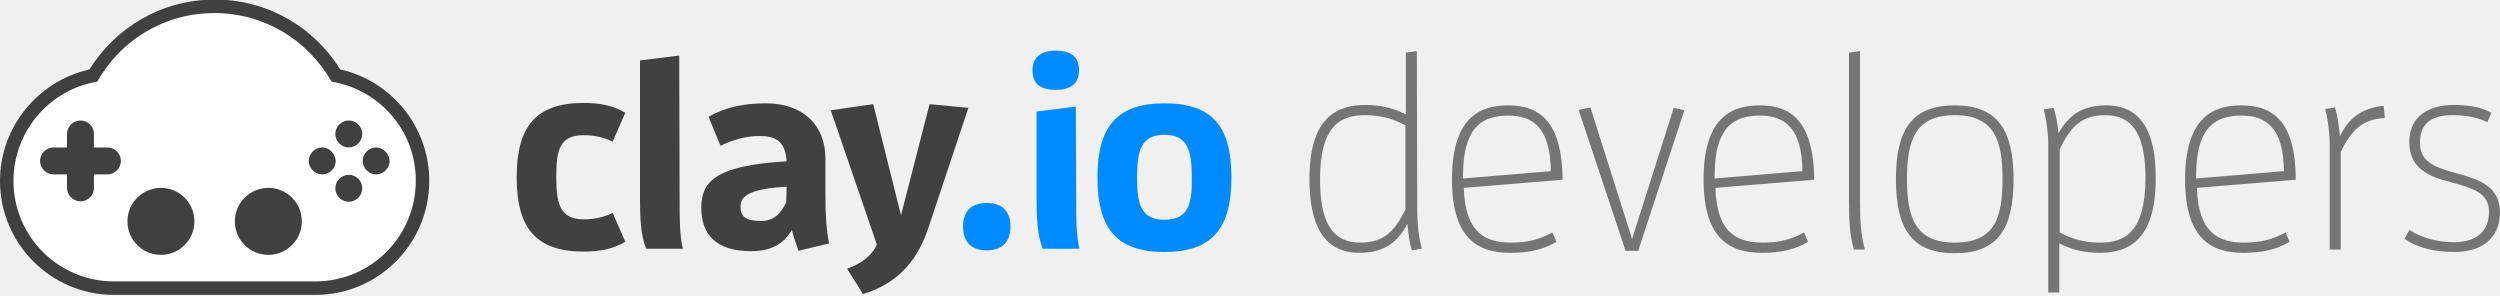
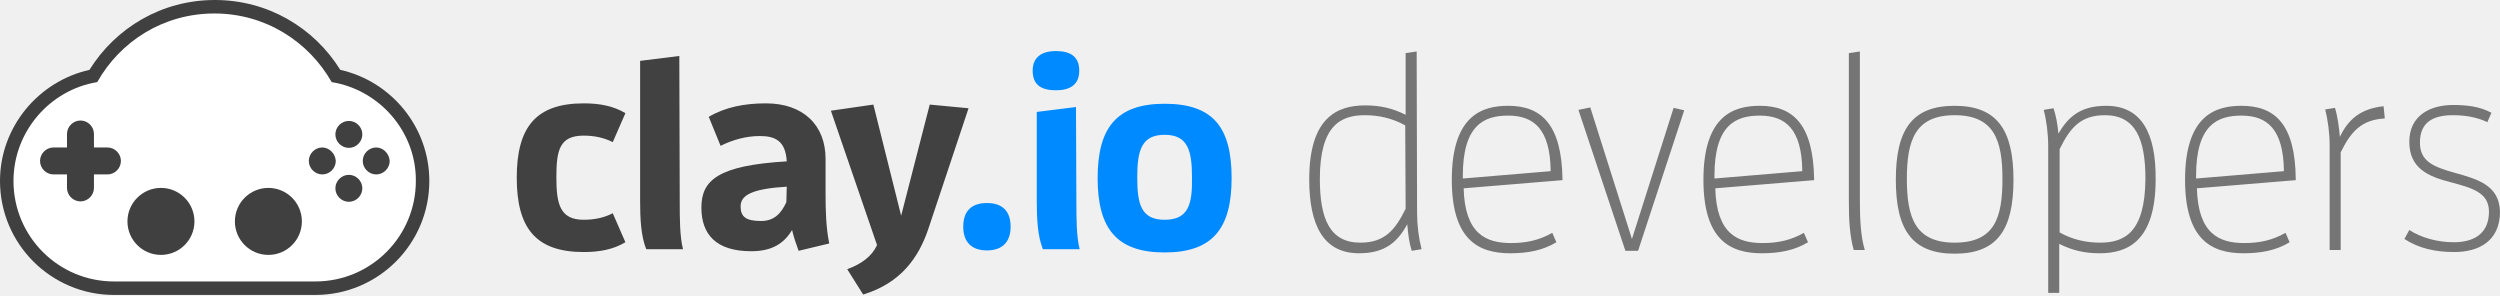
- <svg xmlns="http://www.w3.org/2000/svg" version="1.0" id="Layer_1" x="0px" y="0px" viewBox="0 359.9 612.1 72.3" enable-background="new 0 359.9 612.1 72.3" xml:space="preserve">
+ <svg xmlns="http://www.w3.org/2000/svg" version="1.0" id="Layer_1" x="0px" y="0px" viewBox="0 719.7 612 72.3" enable-background="new 0 719.7 612 72.3" xml:space="preserve">
  <g id="Rounded_Rectangle_1_3_" enable-background="new    ">
    <g id="Rounded_Rectangle_1">
      <g>
-         <path fill="#404040" d="M83.3,376.9c-6.4-10.3-17.7-17.1-30.7-17.1s-24.3,6.8-30.7,17.1C9.4,379.7,0,390.9,0,404.2     c0,15.4,12.5,27.9,27.9,27.9h49.3c15.4,0,27.9-12.5,27.9-27.9C105.1,390.9,95.8,379.7,83.3,376.9z" />
+         <path fill="#404040" d="M83.3,736.8c-6.4-10.3-17.7-17.1-30.7-17.1s-24.3,6.8-30.7,17.1C9.4,739.6,0,750.8,0,764     c0,15.4,12.5,27.9,27.9,27.9h49.3c15.4,0,27.9-12.5,27.9-27.9C105.1,750.8,95.8,739.6,83.3,736.8z" />
      </g>
    </g>
  </g>
  <g id="Rounded_Rectangle_1_2_" enable-background="new    ">
    <g id="Rounded_Rectangle_1_1_">
      <g>
-         <path fill="#FFFFFF" d="M81.2,379.9c-5.7-10-16.3-16.8-28.7-16.8s-23,6.7-28.7,16.8C12.2,381.8,3.3,392,3.3,404.2     c0,13.6,11,24.6,24.6,24.6h49.3c13.6,0,24.6-11,24.6-24.6C101.9,392,92.9,381.8,81.2,379.9z" />
+         <path fill="#FFFFFF" d="M81.2,739.8c-5.7-10-16.3-16.8-28.7-16.8s-23,6.7-28.7,16.8C12.2,741.7,3.3,751.9,3.3,764     c0,13.6,11,24.6,24.6,24.6h49.3c13.6,0,24.6-11,24.6-24.6C101.9,751.9,92.9,741.7,81.2,739.8z" />
      </g>
    </g>
  </g>
  <g id="Buttons_1_" enable-background="new    ">
    <g id="Buttons">
      <g>
-         <path fill="#404040" d="M85.4,389.4c-1.8,0-3.3,1.5-3.3,3.3s1.5,3.3,3.3,3.3c1.8,0,3.3-1.5,3.3-3.3S87.2,389.4,85.4,389.4z      M78.9,396c-1.8,0-3.3,1.5-3.3,3.3s1.5,3.3,3.3,3.3c1.8,0,3.3-1.5,3.3-3.3C82.1,397.5,80.6,396,78.9,396z M92.1,396     c-1.8,0-3.3,1.5-3.3,3.3s1.5,3.3,3.3,3.3s3.3-1.5,3.3-3.3C95.3,397.5,93.8,396,92.1,396z M85.4,402.7c-1.8,0-3.3,1.5-3.3,3.3     s1.5,3.3,3.3,3.3c1.8,0,3.3-1.5,3.3-3.3S87.2,402.7,85.4,402.7z" />
+         <path fill="#404040" d="M85.4,749.3c-1.8,0-3.3,1.5-3.3,3.3c0,1.8,1.5,3.3,3.3,3.3c1.8,0,3.3-1.5,3.3-3.3     C88.7,750.8,87.2,749.3,85.4,749.3z M78.9,755.8c-1.8,0-3.3,1.5-3.3,3.3s1.5,3.3,3.3,3.3c1.8,0,3.3-1.5,3.3-3.3     C82.1,757.3,80.6,755.8,78.9,755.8z M92.1,755.8c-1.8,0-3.3,1.5-3.3,3.3s1.5,3.3,3.3,3.3c1.8,0,3.3-1.5,3.3-3.3     C95.3,757.3,93.8,755.8,92.1,755.8z M85.4,762.5c-1.8,0-3.3,1.5-3.3,3.3c0,1.8,1.5,3.3,3.3,3.3c1.8,0,3.3-1.5,3.3-3.3     C88.7,764,87.2,762.5,85.4,762.5z" />
      </g>
    </g>
  </g>
  <g id="Left_1_" enable-background="new    ">
    <g id="Left">
      <g>
-         <circle fill="#404040" cx="39.4" cy="414.1" r="8.2" />
+         <circle fill="#404040" cx="39.4" cy="773.9" r="8.2" />
      </g>
    </g>
  </g>
  <g id="Right_1_" enable-background="new    ">
    <g id="Right">
      <g>
-         <circle fill="#404040" cx="65.7" cy="414.1" r="8.2" />
+         <circle fill="#404040" cx="65.7" cy="773.9" r="8.2" />
      </g>
    </g>
  </g>
  <g id="D-Pad_1_" enable-background="new    ">
    <g id="D-Pad">
      <g>
-         <path fill="#404040" d="M26.3,396H23v-3.3c0-1.8-1.5-3.3-3.3-3.3s-3.3,1.5-3.3,3.3v3.3h-3.3c-1.8,0-3.3,1.5-3.3,3.3     s1.5,3.3,3.3,3.3h3.3v3.3c0,1.8,1.5,3.3,3.3,3.3s3.3-1.5,3.3-3.3v-3.3h3.3c1.8,0,3.3-1.5,3.3-3.3S28.1,396,26.3,396z" />
+         <path fill="#404040" d="M26.3,755.8H23v-3.3c0-1.8-1.5-3.3-3.3-3.3s-3.3,1.5-3.3,3.3v3.3h-3.3c-1.8,0-3.3,1.5-3.3,3.3     s1.5,3.3,3.3,3.3h3.3v3.3c0,1.8,1.5,3.3,3.3,3.3s3.3-1.5,3.3-3.3v-3.3h3.3c1.8,0,3.3-1.5,3.3-3.3S28.1,755.8,26.3,755.8z" />
      </g>
    </g>
  </g>
  <g id="clay_1_" enable-background="new    ">
    <g id="clay">
      <g>
-         <path fill="#414141" d="M142.9,393c2.5,0,5,0.5,7.1,1.6l3.1-7.1c-3-1.8-6.4-2.4-10.2-2.4c-11.7,0-16.4,5.8-16.4,18.2     s4.7,18.2,16.4,18.2c3.8,0,7.2-0.6,10.2-2.4l-3.1-7.1c-2.1,1.1-4.5,1.6-7.1,1.6c-5.8,0-6.7-3.8-6.7-10.4S137,393,142.9,393z      M166.3,373.5l-9.6,1.2v34.2c0,4.4,0.2,8.7,1.5,11.9h9c-0.8-3.1-0.8-7.7-0.8-11.3L166.3,373.5L166.3,373.5z M202.1,398.8     c0-8.3-5.5-13.6-14.6-13.6c-5.2,0-9.9,0.9-14,3.3l2.9,7.1c3-1.5,6.3-2.4,9.6-2.4c3.8,0,6.3,1.2,6.6,6.2     c-16.8,1-20.9,4.6-20.9,11.3c0,6.5,3.5,10.7,12.2,10.7c5.2,0,8.1-2,10-5.2c0.4,1.7,1,3.5,1.6,5.1l7.5-1.8     c-0.8-3.9-0.9-8.1-0.9-12.2V398.8z M192.5,409.4c-1.3,2.8-3,4.6-6.2,4.6c-3.8,0-5-1.1-5-3.6c0-2.8,3-4.3,11.3-4.8L192.5,409.4     L192.5,409.4z M227.6,385.4l-7,27.2l-6.8-27.2l-10.4,1.5l11.3,32.9c-1.3,2.8-3.8,4.6-7.3,5.9l3.9,6.2c9.2-2.8,13.6-9,16-16.2     l9.8-29.4L227.6,385.4z" />
+         <path fill="#414141" d="M142.9,752.9c2.5,0,5,0.5,7.1,1.6l3.1-7.1c-3-1.8-6.4-2.4-10.2-2.4c-11.7,0-16.4,5.8-16.4,18.2     s4.7,18.2,16.4,18.2c3.8,0,7.2-0.6,10.2-2.4l-3.1-7.1c-2.1,1.1-4.5,1.6-7.1,1.6c-5.8,0-6.7-3.8-6.7-10.4     C136.2,756.4,137,752.9,142.9,752.9z M166.3,733.4l-9.6,1.2v34.2c0,4.4,0.2,8.7,1.5,11.9h9c-0.8-3.1-0.8-7.7-0.8-11.3     L166.3,733.4L166.3,733.4z M202.1,758.6c0-8.3-5.5-13.6-14.6-13.6c-5.2,0-9.9,0.9-14,3.3l2.9,7.1c3-1.5,6.3-2.4,9.6-2.4     c3.8,0,6.3,1.2,6.6,6.2c-16.8,1-20.9,4.6-20.9,11.3c0,6.5,3.5,10.7,12.2,10.7c5.2,0,8.1-2,10-5.2c0.4,1.7,1,3.5,1.6,5.1l7.5-1.8     c-0.8-3.9-0.9-8.1-0.9-12.2L202.1,758.6L202.1,758.6z M192.5,769.2c-1.3,2.8-3,4.6-6.2,4.6c-3.8,0-5-1.1-5-3.6     c0-2.8,3-4.3,11.3-4.8L192.5,769.2L192.5,769.2z M227.6,745.3l-7,27.2l-6.8-27.2l-10.4,1.5l11.3,32.9c-1.3,2.8-3.8,4.6-7.3,5.9     l3.9,6.2c9.2-2.8,13.6-9,16-16.2l9.8-29.4L227.6,745.3z" />
      </g>
    </g>
  </g>
  <g id="_x2E_io_1_" enable-background="new    ">
    <g id="_x2E_io">
      <g>
-         <path fill="#008AFF" d="M241.6,409.6c-3.8,0-5.8,2-5.8,5.8c0,3.8,2.1,5.8,5.8,5.8s5.8-2,5.8-5.8     C247.4,411.6,245.4,409.6,241.6,409.6z M263.4,386l-9.6,1.2v21.7c0,4.4,0.2,8.7,1.5,11.9h9c-0.8-3.1-0.8-7.7-0.8-11.3L263.4,386     L263.4,386z M258.5,372.3c-3.5,0-5.7,1.5-5.7,4.8c0,3.5,2.1,4.8,5.7,4.8c3.5,0,5.7-1.4,5.7-4.8     C264.2,373.7,262.1,372.3,258.5,372.3z M285.1,385.2c-11.7,0-16.4,5.8-16.4,18.2s4.7,18.2,16.4,18.2c11.7,0,16.4-5.8,16.4-18.2     S297,385.2,285.1,385.2z M285.1,413.7c-5.8,0-6.7-3.9-6.7-10.4c0-6.5,1-10.4,6.7-10.4s6.7,3.9,6.7,10.4     C291.9,409.8,291,413.7,285.1,413.7z" />
+         <path fill="#008AFF" d="M241.6,769.4c-3.8,0-5.8,2-5.8,5.8s2.1,5.8,5.8,5.8c3.7,0,5.8-2,5.8-5.8     C247.4,771.4,245.4,769.4,241.6,769.4z M263.4,745.9l-9.6,1.2v21.7c0,4.4,0.2,8.7,1.5,11.9h9c-0.8-3.1-0.8-7.7-0.8-11.3     L263.4,745.9L263.4,745.9z M258.5,732.2c-3.5,0-5.7,1.5-5.7,4.8c0,3.5,2.1,4.8,5.7,4.8c3.5,0,5.7-1.4,5.7-4.8     S262.1,732.2,258.5,732.2z M285.1,745.1c-11.7,0-16.4,5.8-16.4,18.2c0,12.4,4.7,18.2,16.4,18.2c11.7,0,16.4-5.8,16.4-18.2     C301.5,750.9,297,745.1,285.1,745.1z M285.1,773.5c-5.8,0-6.7-3.9-6.7-10.4s1-10.4,6.7-10.4c5.7,0,6.7,3.9,6.7,10.4     C291.9,769.6,291,773.5,285.1,773.5z" />
      </g>
    </g>
  </g>
  <g id="developers_1_" enable-background="new    ">
    <g id="developers">
      <g>
-         <path fill="#757575" d="M346.9,372.4l-2.7,0.4v15.1c-3.2-1.6-6.2-2.3-9.9-2.3c-6.8,0-13.7,2.9-13.7,18.1     c0,11.3,3.5,18.1,12.2,18.1c6.3,0,9.4-2.7,11.8-7.1c0.2,2.5,0.5,4.7,1.1,6.5l2.4-0.4c-0.7-2.7-1.1-5.9-1.1-8.9L346.9,372.4     L346.9,372.4z M344.2,411c-2.6,5.3-5.2,8.3-11.1,8.3c-7.5,0-9.9-5.9-9.9-15.6c0-13.1,5.1-15.6,11-15.6c3.3,0,6.7,0.7,9.9,2.5V411     z M369.3,385.7c-6.3,0-13.8,2.3-13.8,18.1c0,14.6,6.4,18,14.3,18c4.3,0,8-0.7,11.3-2.7l-1-2.3c-3.2,1.8-6.3,2.5-10.1,2.5     c-6.2,0-11.3-2.3-11.6-13.4l24.2-2v-0.2C382.4,390.2,377.4,385.7,369.3,385.7z M358.2,403.6v-0.7c0-12.5,5.3-14.7,11.1-14.7     c6.2,0,10.3,3.2,10.4,13.6L358.2,403.6z M399.6,418.4l-10.2-32.2l-2.9,0.6l11.5,34.5h3.1l11.3-34.4l-2.6-0.6L399.6,418.4z      M430.9,385.7c-6.3,0-13.8,2.3-13.8,18.1c0,14.6,6.4,18,14.3,18c4.3,0,8-0.7,11.3-2.7l-1-2.3c-3.2,1.8-6.3,2.5-10.1,2.5     c-6.2,0-11.3-2.3-11.6-13.4l24.2-2v-0.2C444,390.2,439,385.7,430.9,385.7z M419.8,403.6v-0.7c0-12.5,5.3-14.7,11.1-14.7     c6.2,0,10.3,3.2,10.4,13.6L419.8,403.6z M455.4,372.4l-2.7,0.4V409c0,4.5,0.2,8.6,1.2,12h2.7c-1-3.3-1.2-7.6-1.2-11.8V372.4z      M478.6,385.7c-10.4,0-14.4,5.8-14.4,18.1c0,12.3,4,18.1,14.4,18.1s14.4-5.8,14.4-18.1C493,391.5,488.9,385.7,478.6,385.7z      M478.6,419.3c-9.7,0-11.7-6.2-11.7-15.6s2-15.6,11.7-15.6s11.7,6.2,11.7,15.6C490.3,413.2,488.4,419.3,478.6,419.3z      M515.7,385.7c-6.3,0-9.3,2.7-11.7,6.8c-0.2-2.3-0.6-4.4-1.2-6.2l-2.4,0.4c0.7,2.7,1.1,5.9,1.1,8.9v35.9h2.7v-12     c3.2,1.6,6.2,2.3,9.9,2.3c6.8,0,13.7-2.9,13.7-18.1C527.9,392.5,524.4,385.7,515.7,385.7z M514.2,419.3c-3.3,0-6.7-0.7-9.9-2.5     v-20.4c2.6-5.3,5.2-8.3,11.1-8.3c7.5,0,9.9,5.9,9.9,15.6C525.2,416.9,520.1,419.3,514.2,419.3z M548.8,385.7     c-6.3,0-13.8,2.3-13.8,18.1c0,14.6,6.4,18,14.3,18c4.3,0,8-0.7,11.3-2.7l-1-2.3c-3.2,1.8-6.3,2.5-10.1,2.5     c-6.2,0-11.3-2.3-11.6-13.4l24.2-2v-0.2C562,390.2,557,385.7,548.8,385.7z M537.7,403.6v-0.7c0-12.5,5.3-14.7,11.1-14.7     c6.2,0,10.3,3.2,10.4,13.6L537.7,403.6z M572.9,393.3c-0.2-2.4-0.6-5.2-1.2-7.1l-2.4,0.4c0.7,2.7,1.1,5.9,1.1,8.9V421h2.7v-23.9     c2.5-5.1,5.1-8,10.8-8.3l-0.3-3C578.1,386.4,575,388.9,572.9,393.3z M601,402.2c-5.4-1.5-8.5-2.9-8.5-7.4c0-5.2,3.5-6.7,8.1-6.7     c3,0,5.9,0.5,8.4,1.7l1-2.3c-3-1.6-6.2-1.9-9.4-1.9c-5.5,0-10.7,2.5-10.7,9c0,6.5,4.6,8.5,10.1,9.9c5.2,1.4,9.4,2.5,9.4,7.2     c0,5.7-4.1,7.5-8.6,7.5c-4,0-8-1.1-10.9-3l-1.2,2.2c3.5,2.3,7.6,3.2,12.2,3.2c5.9,0,11.2-2.6,11.2-9.9     C611.9,405.3,606.8,403.8,601,402.2z" />
+         <path fill="#757575" d="M346.8,732.3l-2.7,0.4v15.1c-3.2-1.6-6.2-2.3-9.9-2.3c-6.8,0-13.7,2.9-13.7,18.1     c0,11.3,3.5,18.1,12.2,18.1c6.3,0,9.4-2.7,11.8-7.1c0.2,2.5,0.5,4.7,1.1,6.5l2.4-0.4c-0.7-2.7-1.1-5.9-1.1-8.9L346.8,732.3     L346.8,732.3z M344.1,770.8c-2.6,5.3-5.2,8.3-11.1,8.3c-7.5,0-9.9-5.9-9.9-15.6c0-13.1,5.1-15.6,11-15.6c3.3,0,6.7,0.7,9.9,2.5     L344.1,770.8L344.1,770.8z M369.2,745.6c-6.3,0-13.8,2.3-13.8,18.1c0,14.6,6.4,18,14.3,18c4.3,0,8-0.7,11.3-2.7l-1-2.3     c-3.2,1.8-6.3,2.5-10.1,2.5c-6.2,0-11.3-2.3-11.6-13.4l24.2-2v-0.2C382.3,750.1,377.3,745.6,369.2,745.6z M358.1,763.4v-0.7     c0-12.5,5.3-14.7,11.1-14.7c6.2,0,10.3,3.2,10.4,13.6L358.1,763.4z M399.5,778.2l-10.2-32.2l-2.9,0.6l11.5,34.5h3.1l11.3-34.4     l-2.6-0.6L399.5,778.2z M430.8,745.6c-6.3,0-13.8,2.3-13.8,18.1c0,14.6,6.4,18,14.3,18c4.3,0,8-0.7,11.3-2.7l-1-2.3     c-3.2,1.8-6.3,2.5-10.1,2.5c-6.2,0-11.3-2.3-11.6-13.4l24.2-2v-0.2C443.9,750.1,438.9,745.6,430.8,745.6z M419.7,763.4v-0.7     c0-12.5,5.3-14.7,11.1-14.7c6.2,0,10.3,3.2,10.4,13.6L419.7,763.4z M455.3,732.3l-2.7,0.4v36.2c0,4.5,0.2,8.6,1.2,12h2.7     c-1-3.3-1.2-7.6-1.2-11.8V732.3z M478.5,745.6c-10.4,0-14.4,5.8-14.4,18.1c0,12.3,4,18.1,14.4,18.1c10.4,0,14.4-5.8,14.4-18.1     C492.9,751.4,488.8,745.6,478.5,745.6z M478.5,779.1c-9.7,0-11.7-6.2-11.7-15.6s2-15.6,11.7-15.6s11.7,6.2,11.7,15.6     C490.2,773,488.3,779.1,478.5,779.1z M515.6,745.6c-6.3,0-9.3,2.7-11.7,6.8c-0.2-2.3-0.6-4.4-1.2-6.2l-2.4,0.4     c0.7,2.7,1.1,5.9,1.1,8.9v35.9h2.7v-12c3.2,1.6,6.2,2.3,9.9,2.3c6.8,0,13.7-2.9,13.7-18.1C527.8,752.4,524.3,745.6,515.6,745.6z      M514.1,779.1c-3.3,0-6.7-0.7-9.9-2.5v-20.4c2.6-5.3,5.2-8.3,11.1-8.3c7.5,0,9.9,5.9,9.9,15.6C525.1,776.7,520,779.1,514.1,779.1     z M548.7,745.6c-6.3,0-13.8,2.3-13.8,18.1c0,14.6,6.4,18,14.3,18c4.3,0,8-0.7,11.3-2.7l-1-2.3c-3.2,1.8-6.3,2.5-10.1,2.5     c-6.2,0-11.3-2.3-11.6-13.4l24.2-2v-0.2C561.9,750.1,556.9,745.6,548.7,745.6z M537.6,763.4v-0.7c0-12.5,5.3-14.7,11.1-14.7     c6.2,0,10.3,3.2,10.4,13.6L537.6,763.4z M572.8,753.2c-0.2-2.4-0.6-5.2-1.2-7.1l-2.4,0.4c0.7,2.7,1.1,5.9,1.1,8.9v25.5h2.7v-23.9     c2.5-5.1,5.1-8,10.8-8.3l-0.3-3C578,746.3,574.9,748.8,572.8,753.2z M600.9,762c-5.4-1.5-8.5-2.9-8.5-7.4c0-5.2,3.5-6.7,8.1-6.7     c3,0,5.9,0.5,8.4,1.7l1-2.3c-3-1.6-6.2-1.9-9.4-1.9c-5.5,0-10.7,2.5-10.7,9c0,6.5,4.6,8.5,10.1,9.9c5.2,1.4,9.4,2.5,9.4,7.2     c0,5.7-4.1,7.5-8.6,7.5c-4,0-8-1.1-10.9-3l-1.2,2.2c3.5,2.3,7.6,3.2,12.2,3.2c5.9,0,11.2-2.6,11.2-9.9     C611.8,765.1,606.7,763.6,600.9,762z" />
      </g>
    </g>
  </g>
</svg>
